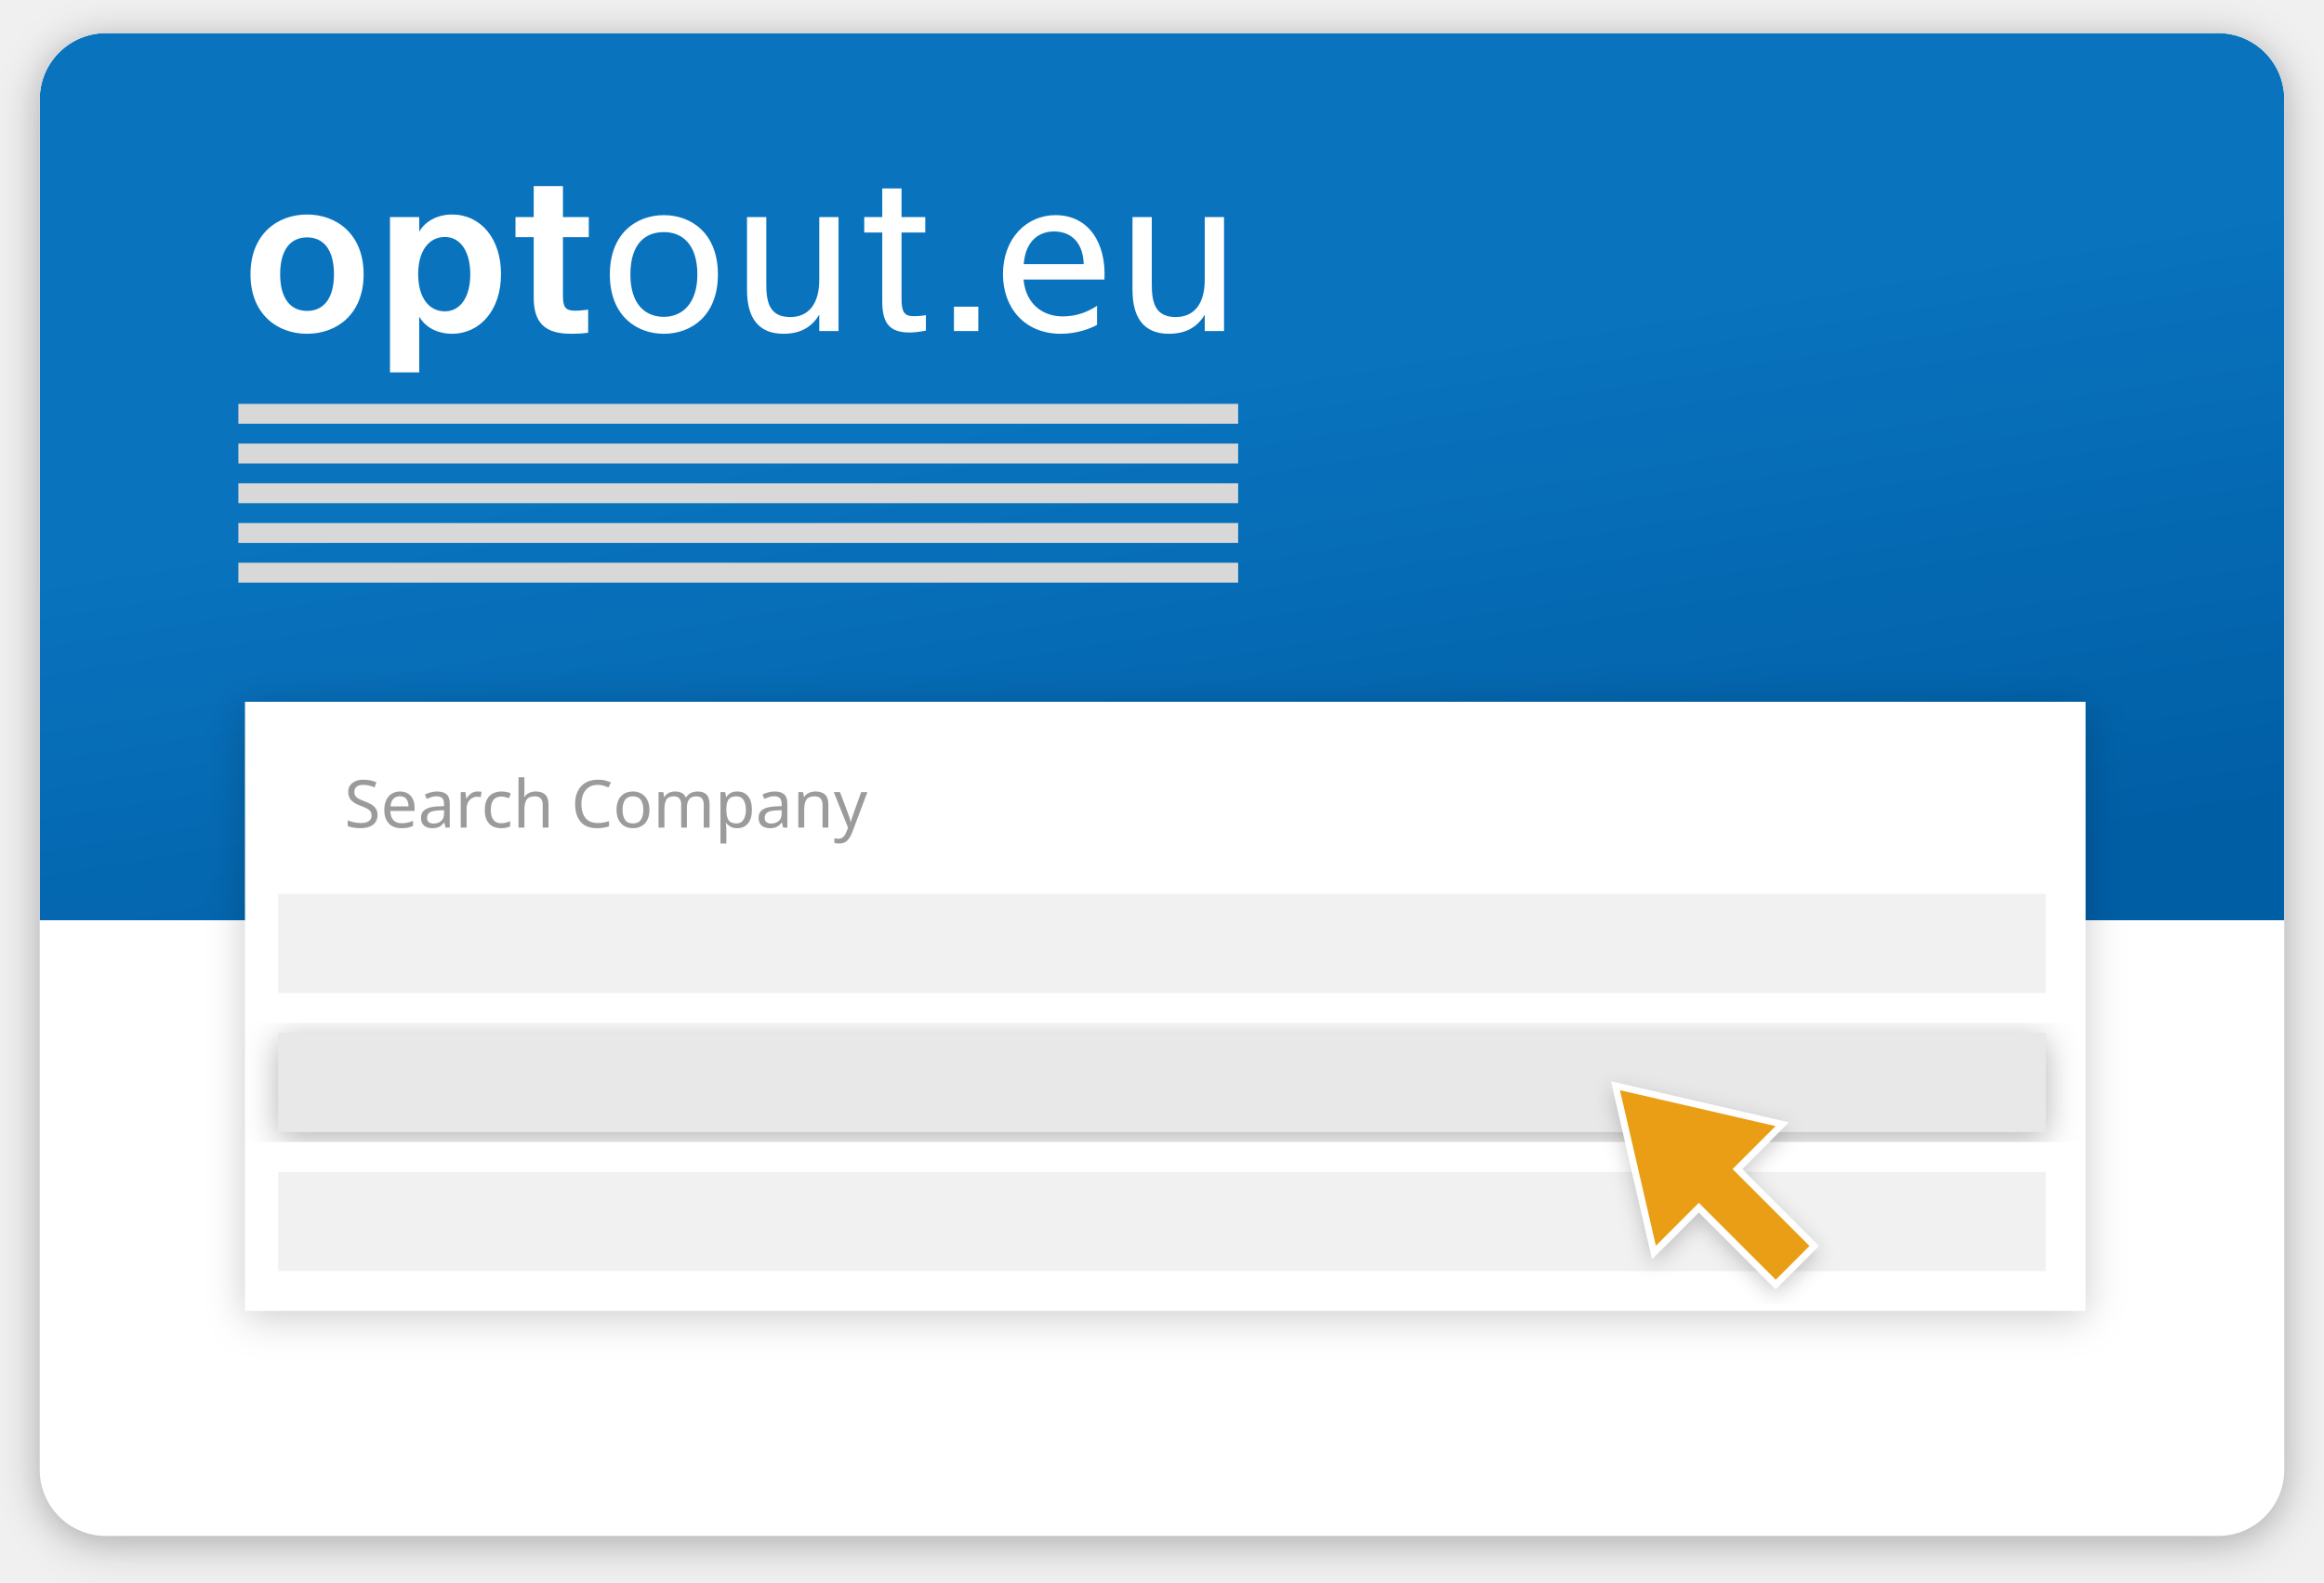
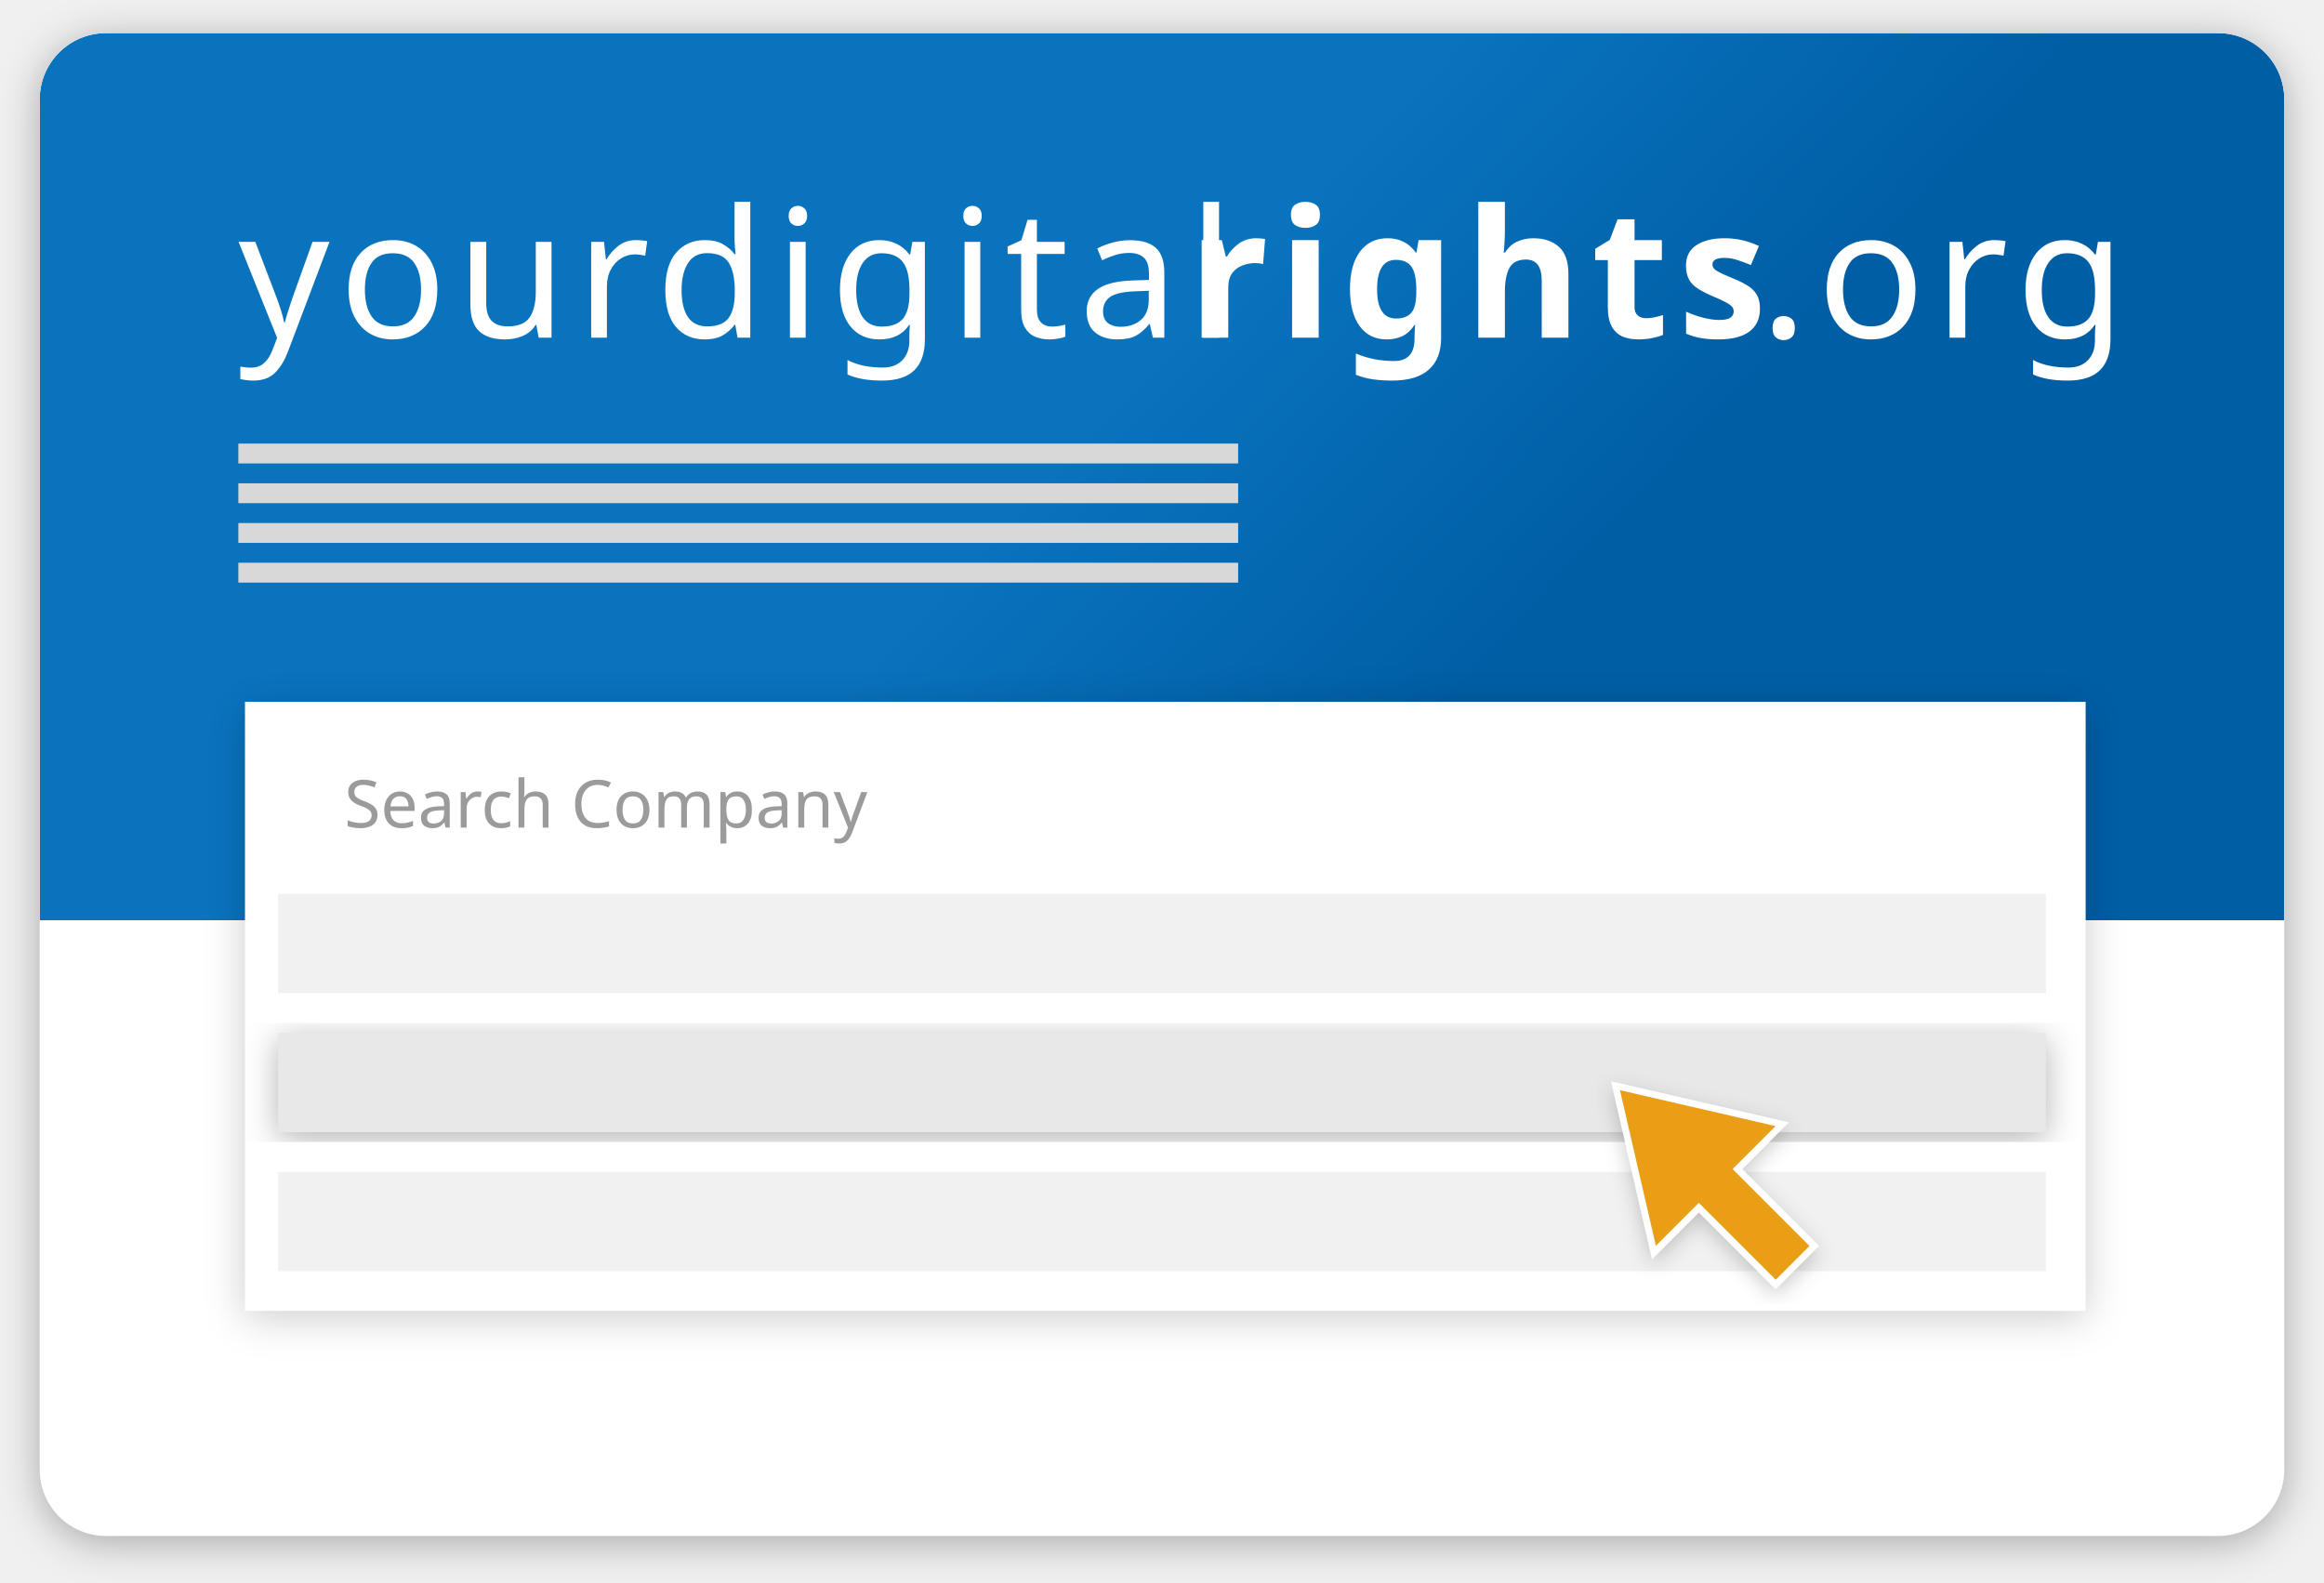
<svg xmlns="http://www.w3.org/2000/svg" xmlns:xlink="http://www.w3.org/1999/xlink" width="351px" height="239px" viewBox="0 0 351 239" version="1.1">
  <defs>
    <rect id="path-1" x="0" y="0" width="339" height="227" rx="10" />
    <filter x="-2.8%" y="-3.7%" width="105.6%" height="108.4%" filterUnits="objectBoundingBox" id="filter-3">
      <feOffset dx="0" dy="1" in="SourceAlpha" result="shadowOffsetOuter1" />
      <feGaussianBlur stdDeviation="3" in="shadowOffsetOuter1" result="shadowBlurOuter1" />
      <feColorMatrix values="0 0 0 0 0   0 0 0 0 0   0 0 0 0 0  0 0 0 0.3 0" type="matrix" in="shadowBlurOuter1" />
    </filter>
-     <linearGradient x1="45.096%" y1="42.378%" x2="69.472%" y2="100%" id="linearGradient-4">
+     <linearGradient x1="45.096%" y1="48.809%" x2="69.472%" y2="57.812%" id="linearGradient-4">
      <stop stop-color="#0973BE" offset="0%" />
      <stop stop-color="#005EA5" offset="100%" />
    </linearGradient>
    <rect id="path-5" x="31" y="101" width="278" height="92" />
    <filter x="-3.4%" y="-9.2%" width="106.8%" height="120.7%" filterUnits="objectBoundingBox" id="filter-6">
      <feOffset dx="0" dy="1" in="SourceAlpha" result="shadowOffsetOuter1" />
      <feGaussianBlur stdDeviation="3" in="shadowOffsetOuter1" result="shadowBlurOuter1" />
      <feColorMatrix values="0 0 0 0 0   0 0 0 0 0   0 0 0 0 0  0 0 0 0.2 0" type="matrix" in="shadowBlurOuter1" />
    </filter>
-     <rect id="path-7" x="36" y="151" width="267" height="15" />
+     <polygon id="path-7" points="36 151 303 151 303 166 36 166" />
    <filter x="-3.0%" y="-46.7%" width="106.0%" height="206.7%" filterUnits="objectBoundingBox" id="filter-8">
      <feOffset dx="0" dy="1" in="SourceAlpha" result="shadowOffsetOuter1" />
      <feGaussianBlur stdDeviation="2.5" in="shadowOffsetOuter1" result="shadowBlurOuter1" />
      <feColorMatrix values="0 0 0 0 0   0 0 0 0 0   0 0 0 0 0  0 0 0 0.3 0" type="matrix" in="shadowBlurOuter1" />
    </filter>
-     <filter x="-20.0%" y="-16.7%" width="140.0%" height="140.0%" filterUnits="objectBoundingBox" id="filter-9">
+     <filter x="-30.0%" y="-30.0%" width="160.0%" height="160.0%" filterUnits="objectBoundingBox" id="filter-9">
      <feOffset dx="0" dy="1" in="SourceAlpha" result="shadowOffsetOuter1" />
      <feGaussianBlur stdDeviation="1.5" in="shadowOffsetOuter1" result="shadowBlurOuter1" />
      <feColorMatrix values="0 0 0 0 0   0 0 0 0 0   0 0 0 0 0  0 0 0 0.2 0" type="matrix" in="shadowBlurOuter1" result="shadowMatrixOuter1" />
      <feMerge>
        <feMergeNode in="shadowMatrixOuter1" />
        <feMergeNode in="SourceGraphic" />
      </feMerge>
    </filter>
  </defs>
-   <g id="opt-out" stroke="none" stroke-width="1" fill="none" fill-rule="evenodd">
-     <g id="v5---Home" transform="translate(-48, -631)">
-       <g id="img-howto" transform="translate(54, 636)">
-         <mask id="mask-2" fill="white">
-           <use xlink:href="#path-1" />
-         </mask>
-         <g id="Rectangle-7">
-           <use fill="black" fill-opacity="1" filter="url(#filter-3)" xlink:href="#path-1" />
-           <use fill="#FFFFFF" fill-rule="evenodd" xlink:href="#path-1" />
+   <g id="yourdigitalrights.org" stroke="none" stroke-width="1" fill="none" fill-rule="evenodd">
+     <g id="v7---Home-+-featured-+-chrome-exteension" transform="translate(-48, -1096)">
+       <g id="how-to" transform="translate(0, 993)">
+         <g id="img-howto" transform="translate(54, 108)">
+           <g stroke-width="1" fill-rule="evenodd">
+             <mask id="mask-2" fill="white">
+               <use xlink:href="#path-1" />
+             </mask>
+             <g id="Rectangle-7">
+               <use fill="black" fill-opacity="1" filter="url(#filter-3)" xlink:href="#path-1" />
+               <use fill="#FFFFFF" fill-rule="evenodd" xlink:href="#path-1" />
+             </g>
+             <path d="M10,0 L329,0 C334.523,-1.01453063e-15 339,4.477 339,10 L339,134 L339,134 L0,134 L0,10 C-6.76353751e-16,4.477 4.477,1.01453063e-15 10,0 Z" id="Rectangle-7-Copy" fill="url(#linearGradient-4)" mask="url(#mask-2)" />
+             <g id="Rectangle-2-Copy-4" mask="url(#mask-2)">
+               <use fill="black" fill-opacity="1" filter="url(#filter-6)" xlink:href="#path-5" />
+               <use fill="#FFFFFF" fill-rule="evenodd" xlink:href="#path-5" />
+             </g>
+             <polygon id="Rectangle-2" fill="#F1F1F1" mask="url(#mask-2)" points="36 130 303 130 303 145 36 145" />
+             <g id="Rectangle-2-Copy" mask="url(#mask-2)">
+               <use fill="black" fill-opacity="1" filter="url(#filter-8)" xlink:href="#path-7" />
+               <use fill="#E8E8E8" fill-rule="evenodd" xlink:href="#path-7" />
+             </g>
+             <polygon id="Rectangle-2-Copy" fill="#F1F1F1" mask="url(#mask-2)" points="36 172 303 172 303 187 36 187" />
+             <text id="Search-Company" mask="url(#mask-2)" font-family="SuisseSign-Regular, Suisse Sign" font-size="10" font-weight="normal" fill="#9B9B9B">
+               <tspan x="46" y="120">Search Company</tspan>
+             </text>
+             <g id="CURSOR-TYPE" filter="url(#filter-9)" mask="url(#mask-2)">
+               <g transform="translate(238, 159)">
+                 <polygon id="Fill-2" stroke="none" fill="#EA9E13" fill-rule="evenodd" points="5.806 25.161 12.58 18.386 24.194 30 30 24.194 18.383 12.58 25.161 5.806 0 0" />
+                 <polygon id="Stroke-3" stroke="#FFFFFF" stroke-width="1" fill="none" points="0 0 5.806 25.161 12.58 18.386 24.194 30 30 24.194 18.386 12.58 25.161 5.806" />
+               </g>
+             </g>
+             <rect id="Rectangle-8" fill="#D8D8D8" mask="url(#mask-2)" x="30" y="62" width="151" height="3" />
+             <rect id="Rectangle-8-Copy" fill="#D8D8D8" mask="url(#mask-2)" x="30" y="68" width="151" height="3" />
+             <rect id="Rectangle-8-Copy-2" fill="#D8D8D8" mask="url(#mask-2)" x="30" y="74" width="151" height="3" />
+             <rect id="Rectangle-8-Copy-3" fill="#D8D8D8" mask="url(#mask-2)" x="30" y="80" width="151" height="3" />
+           </g>
+           <text id="yourdigitalrights.or" font-family="SuisseSign-Regular, Suisse Sign" font-size="27" font-weight="normal" letter-spacing="1.4" fill="#FFFFFF">
+             <tspan x="30" y="46">yourdigital</tspan>
+             <tspan x="173.38" y="46" font-family="SuisseSign-Bold, Suisse Sign" font-weight="bold">rights</tspan>
+             <tspan x="259.783" y="46">.org</tspan>
+           </text>
        </g>
-         <path d="M10,0 L329,0 C334.523,-1.01453063e-15 339,4.477 339,10 L339,134 L0,134 L0,10 C-6.76353751e-16,4.477 4.477,1.01453063e-15 10,0 Z" id="Rectangle-7-Copy" fill="url(#linearGradient-4)" mask="url(#mask-2)" />
-         <path d="M40.376,30.856 C37.816,30.856 36.312,32.808 36.312,36.424 C36.312,40.008 37.816,41.96 40.376,41.96 C42.936,41.96 44.44,40.008 44.44,36.424 C44.44,32.808 42.936,30.856 40.376,30.856 Z M40.376,45.416 C35.896,45.416 31.832,42.472 31.832,36.424 C31.832,30.376 35.896,27.4 40.376,27.4 C44.856,27.4 48.92,30.376 48.92,36.424 C48.92,42.472 44.856,45.416 40.376,45.416 Z M61.188,42.024 C63.588,42.024 65.028,39.784 65.028,36.424 C65.028,33.064 63.588,30.792 61.188,30.792 C58.756,30.792 57.156,32.936 57.156,36.392 C57.156,39.912 58.756,42.024 61.188,42.024 Z M57.316,51.24 L52.9,51.24 L52.9,27.784 L57.316,27.784 L57.316,29.992 C58.244,28.392 60.1,27.4 62.276,27.4 C66.564,27.4 69.668,30.984 69.668,36.392 C69.668,41.896 66.468,45.416 62.244,45.416 C60.452,45.416 58.404,44.712 57.316,42.824 L57.316,51.24 Z M74.607,39.912 L74.607,30.824 L71.855,30.824 L71.855,27.784 L74.607,27.784 L74.607,23.112 L79.023,23.112 L79.023,27.784 L82.927,27.784 L82.927,30.824 L79.023,30.824 L79.023,39.688 C79.023,41.448 79.439,41.928 80.879,41.928 C81.519,41.928 82.031,41.864 82.831,41.768 L82.831,45.256 C81.839,45.384 81.231,45.416 80.271,45.416 C76.175,45.416 74.607,43.656 74.607,39.912 Z M89.211,36.456 C89.211,41.032 91.515,42.856 94.267,42.856 C97.019,42.856 99.323,40.872 99.323,36.456 C99.323,31.88 97.019,30.056 94.267,30.056 C91.515,30.056 89.211,31.752 89.211,36.456 Z M86.107,36.456 C86.107,30.216 90.139,27.496 94.267,27.496 C98.395,27.496 102.427,30.216 102.427,36.456 C102.427,42.696 98.395,45.416 94.267,45.416 C90.139,45.416 86.107,42.696 86.107,36.456 Z M117.735,45 L117.735,42.536 C116.743,44.168 115.175,45.416 112.327,45.416 C108.327,45.416 106.823,42.728 106.823,38.792 L106.823,27.784 L109.735,27.784 L109.735,37.928 C109.735,40.584 110.183,42.888 113.351,42.888 C116.103,42.888 117.735,40.936 117.735,37.256 L117.735,27.784 L120.647,27.784 L120.647,45 L117.735,45 Z M127.25,27.784 L127.25,23.464 L130.162,23.464 L130.162,27.784 L133.746,27.784 L133.746,30.12 L130.162,30.12 L130.162,40.136 C130.162,42.12 130.578,42.76 132.018,42.76 C132.498,42.76 133.074,42.728 133.842,42.6 L133.842,44.936 C133.042,45.096 132.114,45.224 131.378,45.224 C128.178,45.224 127.25,43.624 127.25,40.488 L127.25,30.12 L124.53,30.12 L124.53,27.784 L127.25,27.784 Z M141.758,45 L138.078,45 L138.078,41.32 L141.758,41.32 L141.758,45 Z M160.809,37.224 L148.585,37.224 C148.969,41.192 151.785,42.792 154.473,42.792 C156.809,42.792 158.441,41.992 159.689,41.192 L159.689,44.072 C158.633,44.648 156.649,45.416 154.217,45.416 C148.777,45.416 145.481,41.512 145.481,36.424 C145.481,30.984 149.065,27.496 153.417,27.496 C158.441,27.496 161.097,31.72 160.809,37.224 Z M153.193,29.96 C151.113,29.96 148.905,31.176 148.617,34.888 L157.673,34.888 C157.577,31.432 155.593,29.96 153.193,29.96 Z M175.957,45 L175.957,42.536 C174.965,44.168 173.397,45.416 170.549,45.416 C166.549,45.416 165.045,42.728 165.045,38.792 L165.045,27.784 L167.957,27.784 L167.957,37.928 C167.957,40.584 168.405,42.888 171.573,42.888 C174.325,42.888 175.957,40.936 175.957,37.256 L175.957,27.784 L178.869,27.784 L178.869,45 L175.957,45 Z" id="optout.eu" fill="#FFFFFF" mask="url(#mask-2)" />
-         <g id="Rectangle-2-Copy-4" mask="url(#mask-2)">
-           <use fill="black" fill-opacity="1" filter="url(#filter-6)" xlink:href="#path-5" />
-           <use fill="#FFFFFF" fill-rule="evenodd" xlink:href="#path-5" />
-         </g>
-         <rect id="Rectangle-2" fill="#F1F1F1" mask="url(#mask-2)" x="36" y="130" width="267" height="15" />
-         <g id="Rectangle-2-Copy" mask="url(#mask-2)">
-           <use fill="black" fill-opacity="1" filter="url(#filter-8)" xlink:href="#path-7" />
-           <use fill="#E8E8E8" fill-rule="evenodd" xlink:href="#path-7" />
-         </g>
-         <rect id="Rectangle-2-Copy" fill="#F1F1F1" mask="url(#mask-2)" x="36" y="172" width="267" height="15" />
-         <text id="Search-Company" mask="url(#mask-2)" font-family="SuisseSign-Regular, Suisse Sign" font-size="10" font-weight="normal" fill="#9B9B9B">
-           <tspan x="46" y="120">Search Company</tspan>
-         </text>
-         <g id="CURSOR-TYPE" filter="url(#filter-9)" mask="url(#mask-2)">
-           <g transform="translate(238, 159)">
-             <polygon id="Fill-2" stroke="none" fill="#EA9E13" fill-rule="evenodd" points="5.806 25.161 12.58 18.386 24.194 30 30 24.194 18.383 12.58 25.161 5.806 0 0" />
-             <polygon id="Stroke-3" stroke="#FFFFFF" stroke-width="1" fill="none" points="0 0 5.806 25.161 12.58 18.386 24.194 30 30 24.194 18.386 12.58 25.161 5.806" />
-           </g>
-         </g>
-         <rect id="Rectangle-8" fill="#D8D8D8" mask="url(#mask-2)" x="30" y="62" width="151" height="3" />
-         <rect id="Rectangle-8-Copy" fill="#D8D8D8" mask="url(#mask-2)" x="30" y="68" width="151" height="3" />
-         <rect id="Rectangle-8-Copy-2" fill="#D8D8D8" mask="url(#mask-2)" x="30" y="74" width="151" height="3" />
-         <rect id="Rectangle-8-Copy-3" fill="#D8D8D8" mask="url(#mask-2)" x="30" y="80" width="151" height="3" />
-         <rect id="Rectangle-8-Copy-4" fill="#D8D8D8" mask="url(#mask-2)" x="30" y="56" width="151" height="3" />
      </g>
    </g>
  </g>
</svg>
